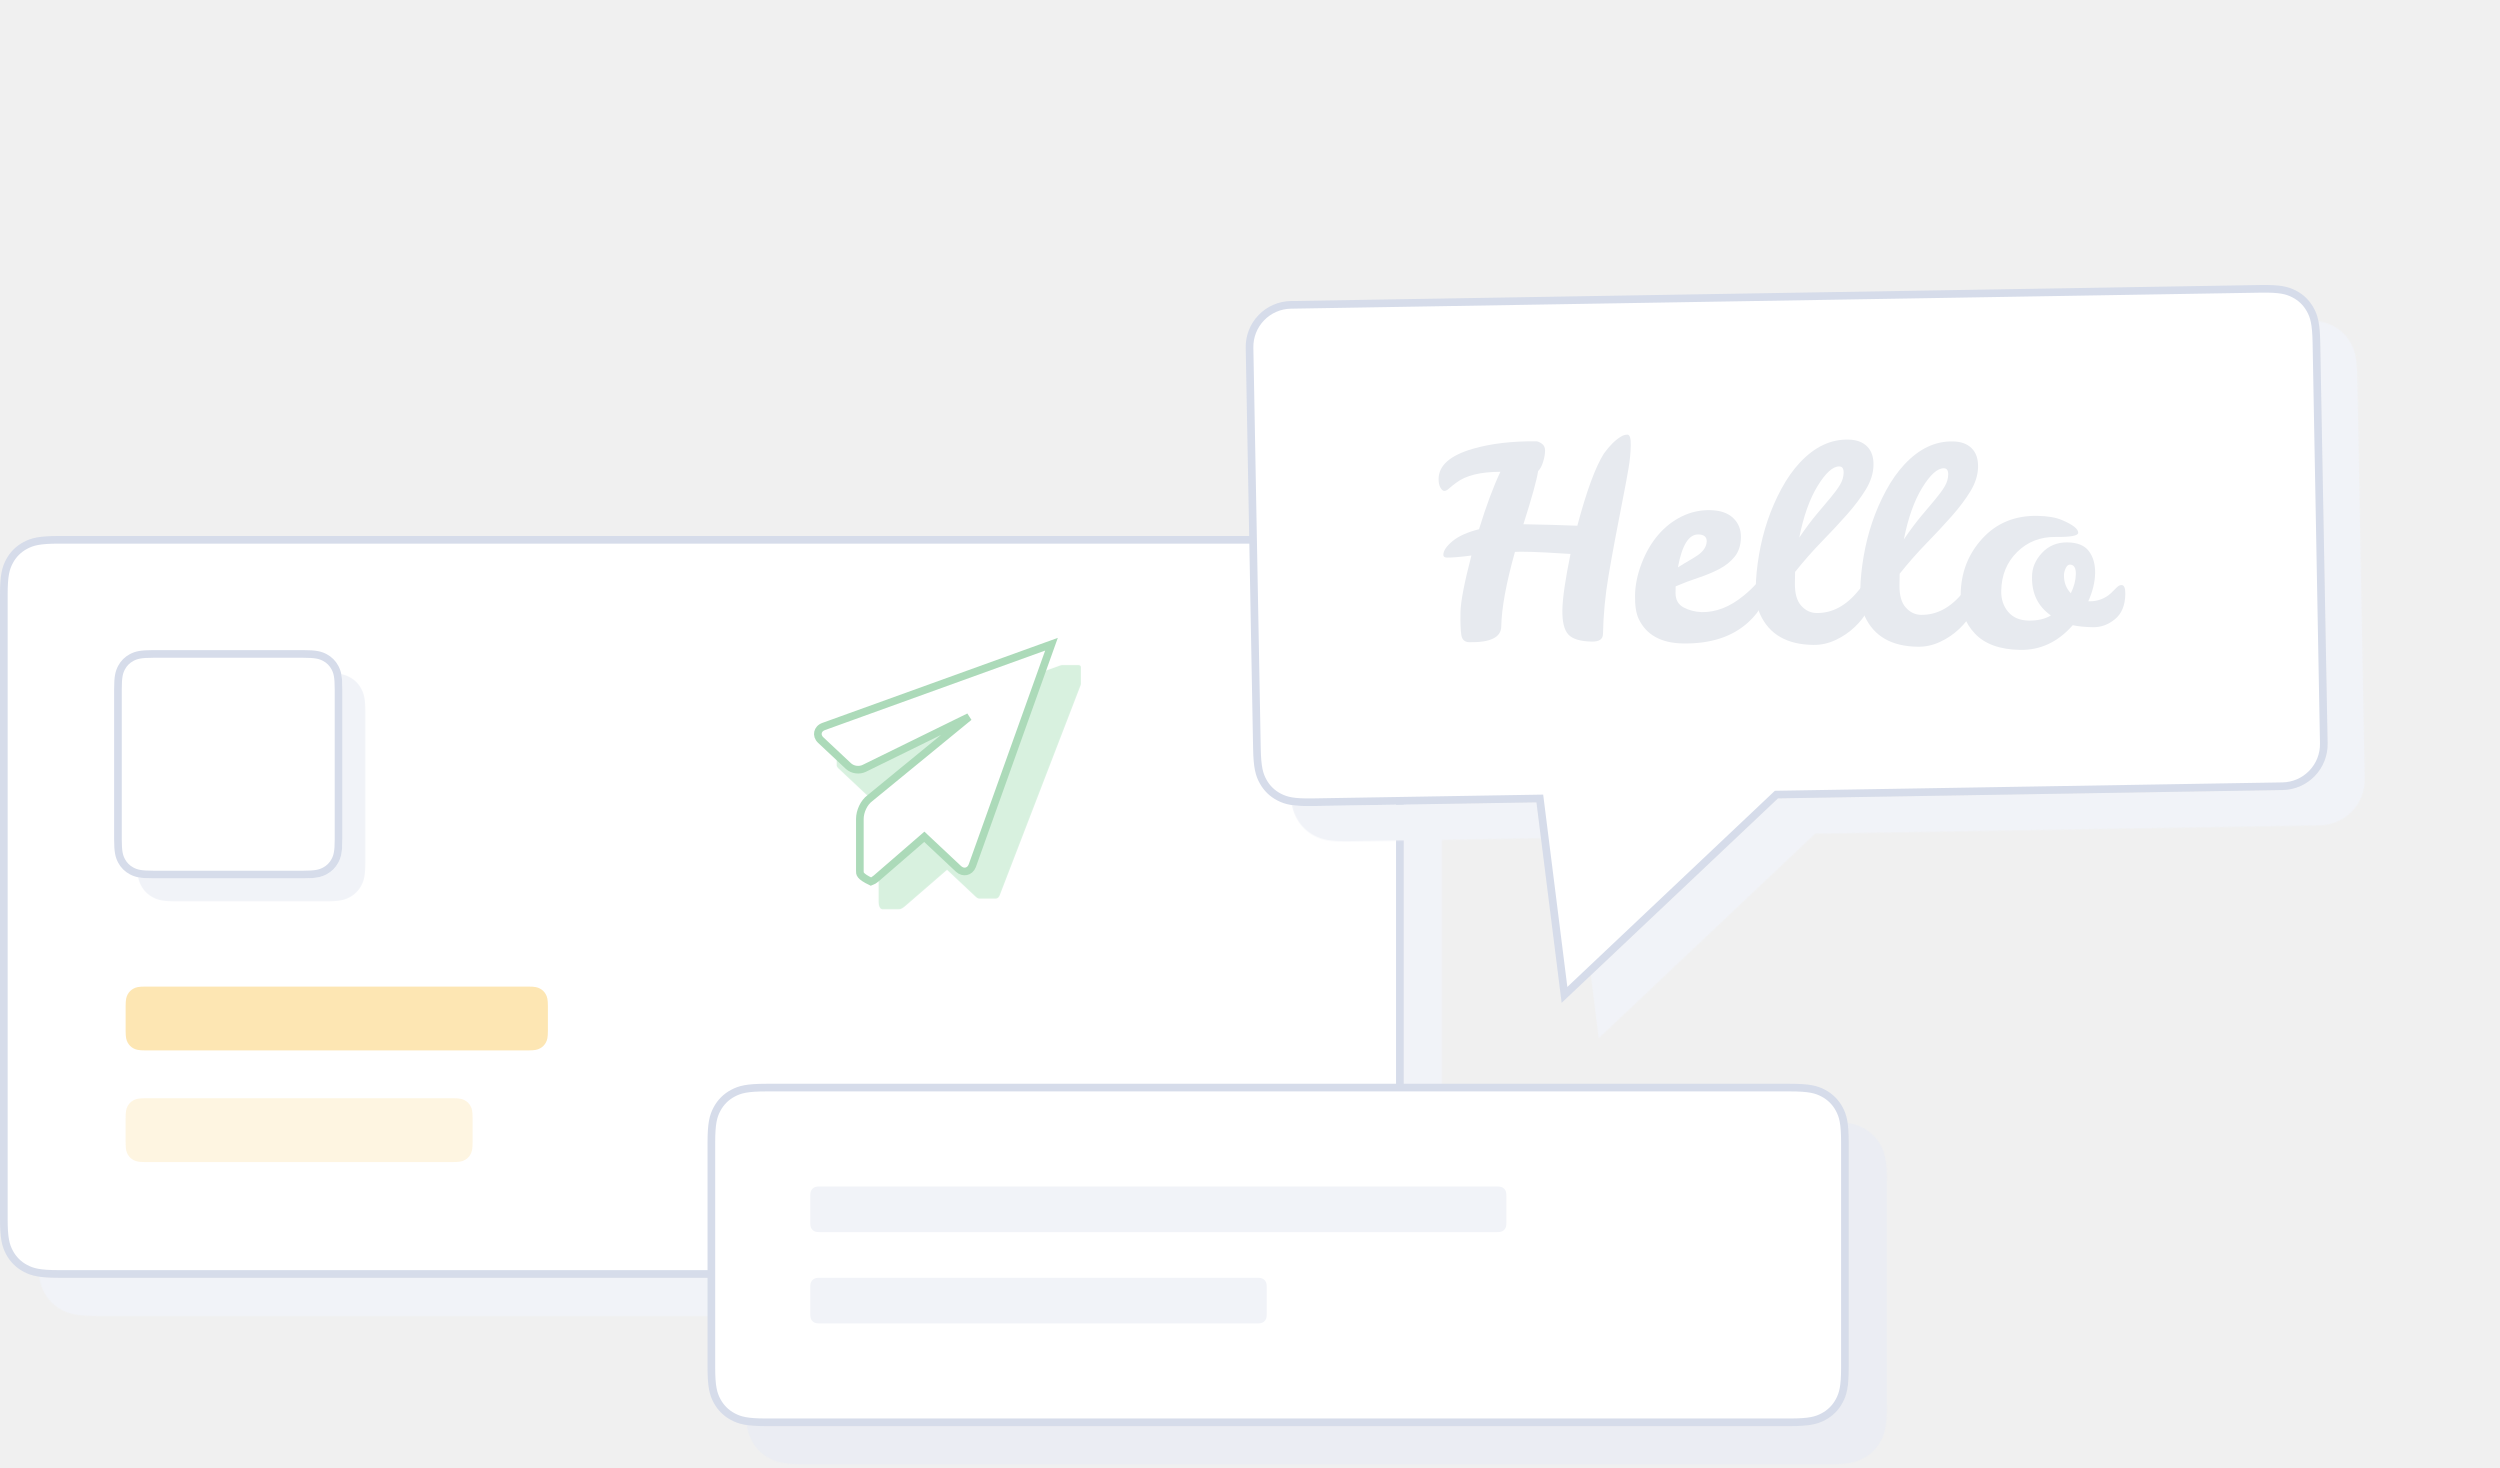
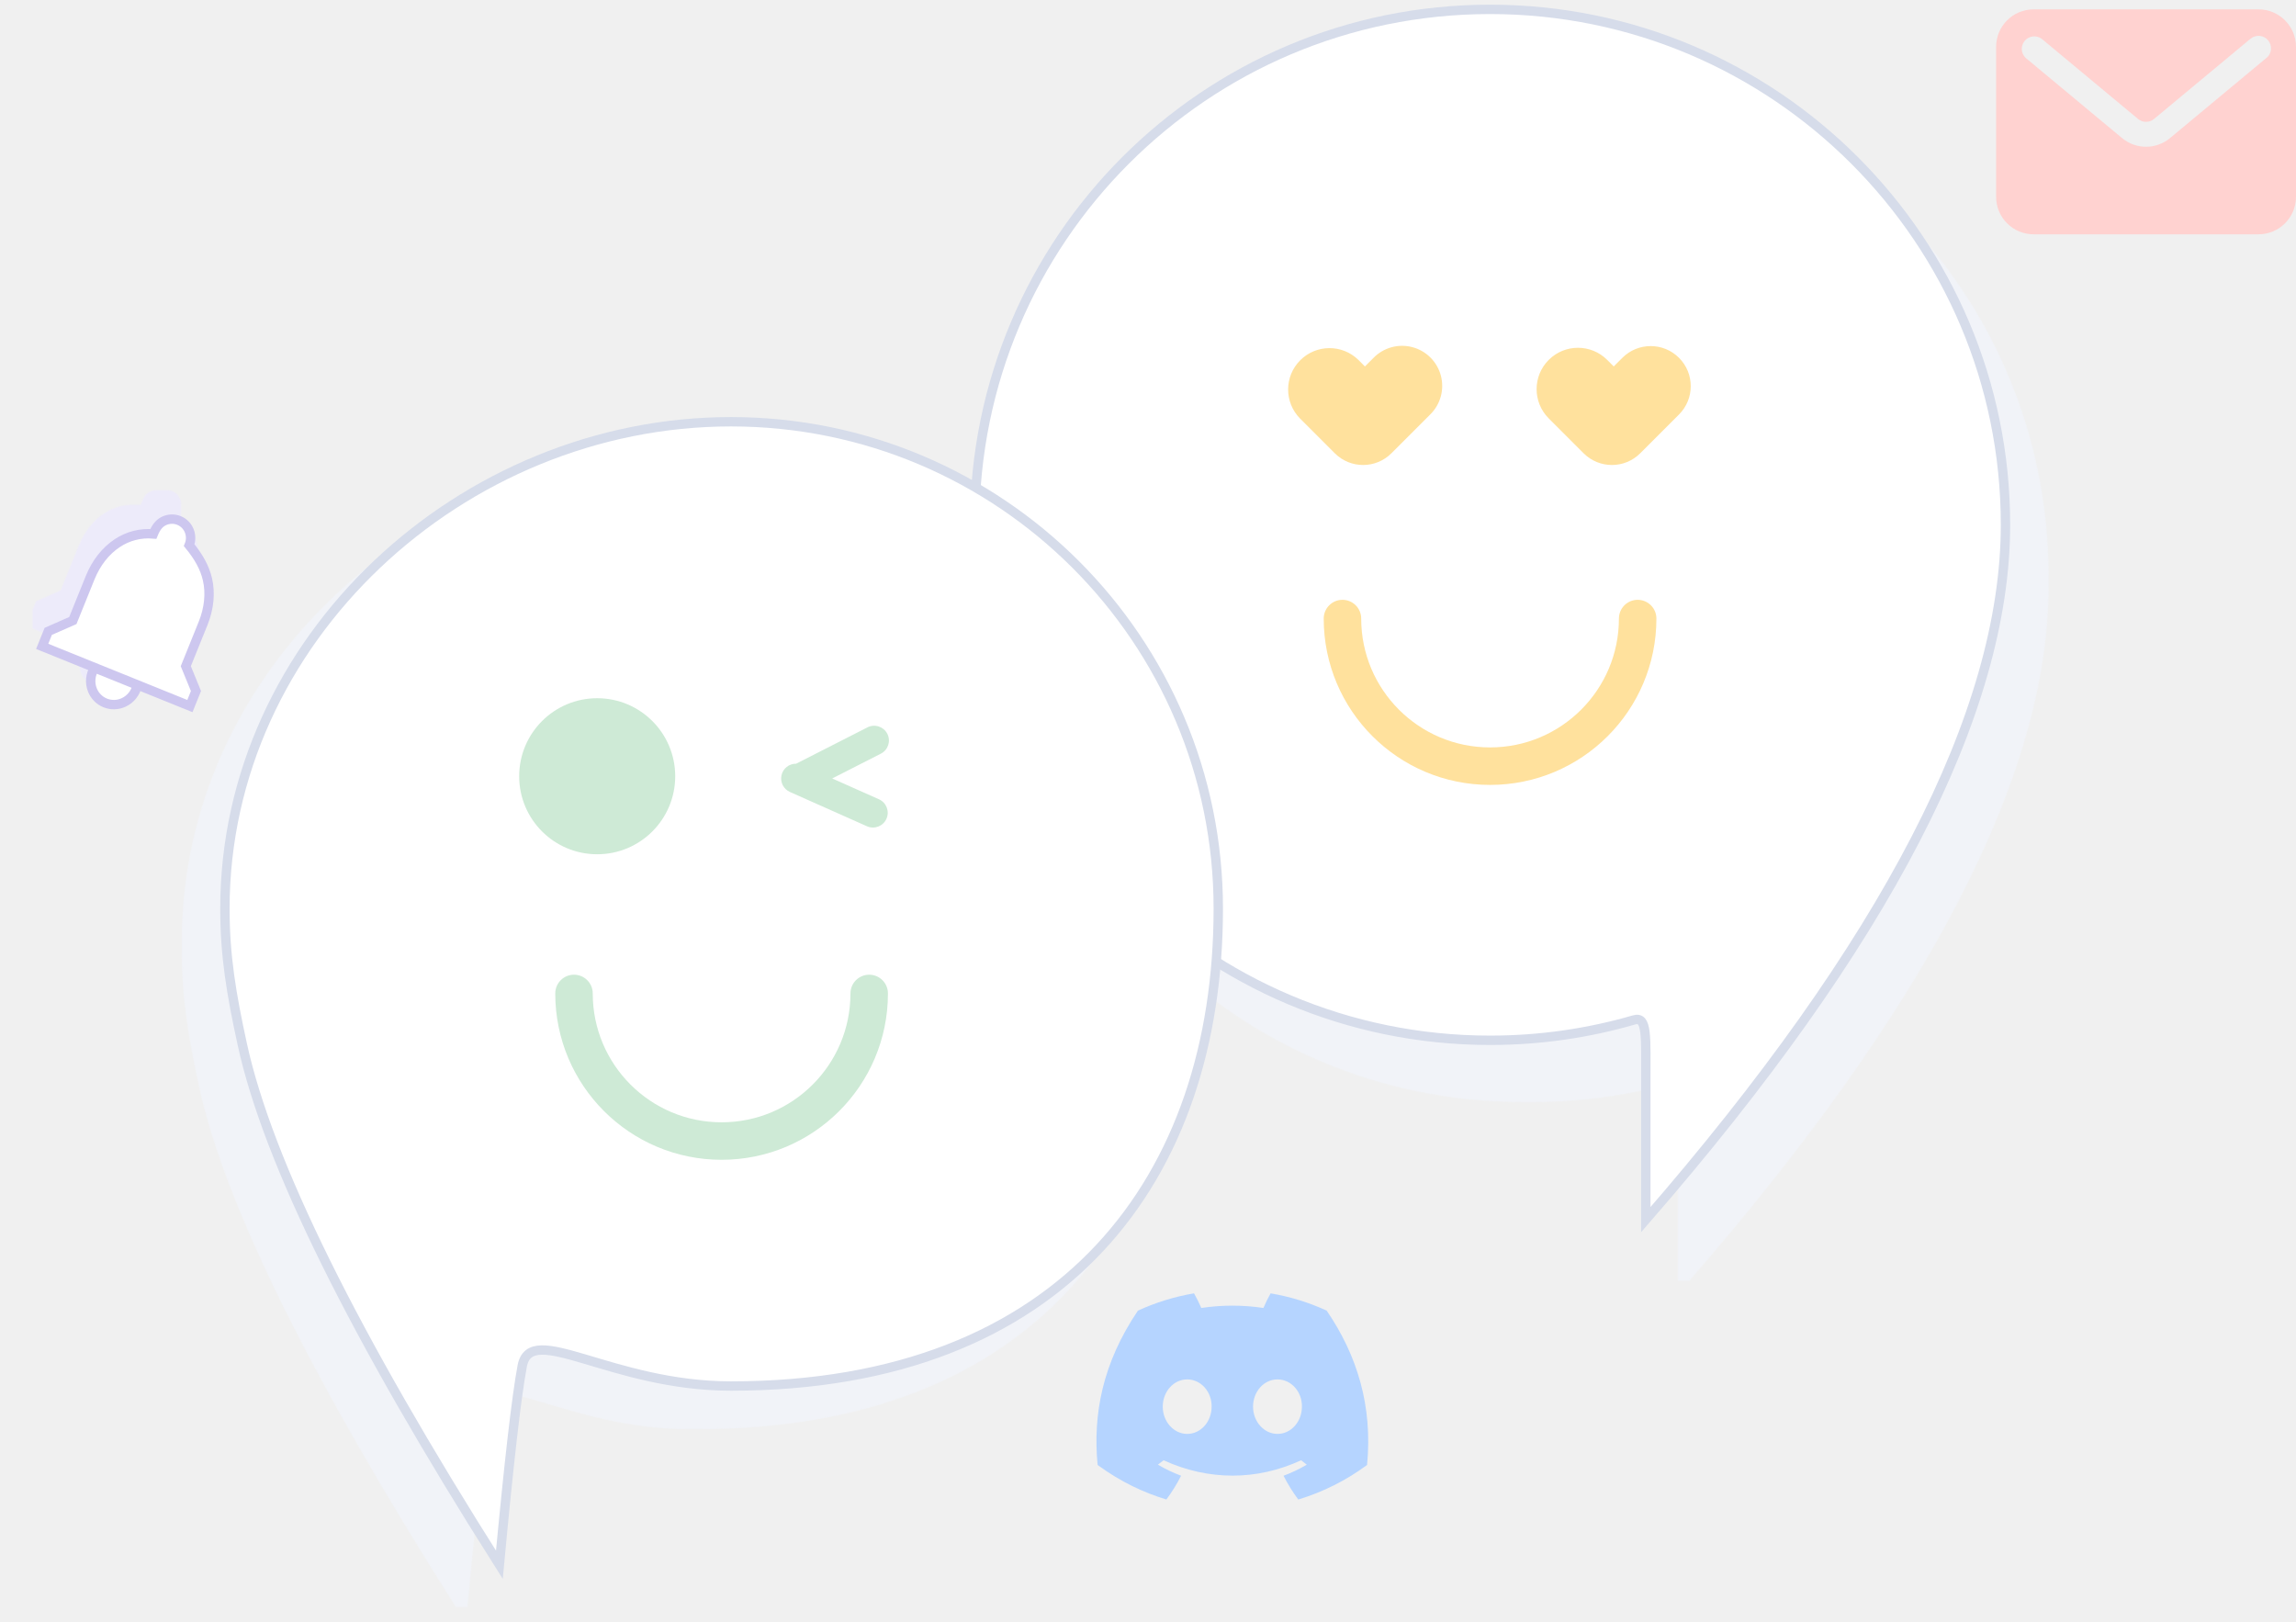
- <svg xmlns="http://www.w3.org/2000/svg" xmlns:xlink="http://www.w3.org/1999/xlink" width="327" height="192" viewBox="0 0 327 192">
+ <svg xmlns="http://www.w3.org/2000/svg" xmlns:xlink="http://www.w3.org/1999/xlink" width="245" height="173" viewBox="0 0 245 173">
  <defs>
-     <filter x="-1.4%" y="-2.6%" width="105.4%" height="110.3%" filterUnits="objectBoundingBox" id="jhc2khyzya">
-       <feOffset dx="5" dy="5" in="SourceAlpha" result="shadowOffsetOuter1" />
+     <filter x="-25%" y="-20%" width="137.5%" height="130%" filterUnits="objectBoundingBox" id="1ktrlwmv5a">
+       <feMorphology radius="1" operator="dilate" in="SourceAlpha" result="shadowSpreadOuter1" />
+       <feOffset dx="-2" dy="-2" in="shadowSpreadOuter1" result="shadowOffsetOuter1" />
+       <feComposite in="shadowOffsetOuter1" in2="SourceAlpha" operator="out" result="shadowOffsetOuter1" />
+       <feColorMatrix values="0 0 0 0 0.931 0 0 0 0 0.921 0 0 0 0 0.982 0 0 0 1 0" in="shadowOffsetOuter1" />
+     </filter>
+     <filter x="-3.2%" y="-2.7%" width="110%" height="110.7%" filterUnits="objectBoundingBox" id="iplnau385c">
+       <feMorphology radius=".5" operator="dilate" in="SourceAlpha" result="shadowSpreadOuter1" />
+       <feOffset dx="4" dy="6" in="shadowSpreadOuter1" result="shadowOffsetOuter1" />
      <feComposite in="shadowOffsetOuter1" in2="SourceAlpha" operator="out" result="shadowOffsetOuter1" />
      <feColorMatrix values="0 0 0 0 0.945 0 0 0 0 0.953 0 0 0 0 0.973 0 0 0 1 0" in="shadowOffsetOuter1" />
    </filter>
-     <filter x="-5%" y="-5%" width="120.1%" height="120.1%" filterUnits="objectBoundingBox" id="alndsairbc">
-       <feOffset dx="3" dy="3" in="SourceAlpha" result="shadowOffsetOuter1" />
+     <filter x="-2.4%" y="-2%" width="108.5%" height="108.2%" filterUnits="objectBoundingBox" id="199vwvatme">
+       <feMorphology radius=".5" operator="dilate" in="SourceAlpha" result="shadowSpreadOuter1" />
+       <feOffset dx="4" dy="4" in="shadowSpreadOuter1" result="shadowOffsetOuter1" />
      <feComposite in="shadowOffsetOuter1" in2="SourceAlpha" operator="out" result="shadowOffsetOuter1" />
      <feColorMatrix values="0 0 0 0 0.945 0 0 0 0 0.953 0 0 0 0 0.973 0 0 0 1 0" in="shadowOffsetOuter1" />
    </filter>
-     <filter x="-1.7%" y="-5.6%" width="106.7%" height="122.3%" filterUnits="objectBoundingBox" id="nkdfvhiw7e">
-       <feOffset dx="5" dy="5" in="SourceAlpha" result="shadowOffsetOuter1" />
-       <feComposite in="shadowOffsetOuter1" in2="SourceAlpha" operator="out" result="shadowOffsetOuter1" />
-       <feColorMatrix values="0 0 0 0 0.92 0 0 0 0 0.929 0 0 0 0 0.952 0 0 0 1 0" in="shadowOffsetOuter1" />
-     </filter>
-     <filter x="-2%" y="-2.6%" width="107.9%" height="107.7%" filterUnits="objectBoundingBox" id="5fvjkl8msg">
-       <feOffset dx="6" dy="3" in="SourceAlpha" result="shadowOffsetOuter1" />
-       <feComposite in="shadowOffsetOuter1" in2="SourceAlpha" operator="out" result="shadowOffsetOuter1" />
-       <feColorMatrix values="0 0 0 0 0.945 0 0 0 0 0.953 0 0 0 0 0.973 0 0 0 1 0" in="shadowOffsetOuter1" />
-     </filter>
-     <filter x="-8.4%" y="-8.4%" width="126.9%" height="126.8%" filterUnits="objectBoundingBox" id="bazvjsmcpi">
-       <feMorphology radius="1" operator="dilate" in="SourceAlpha" result="shadowSpreadOuter1" />
-       <feOffset dx="3" dy="3" in="shadowSpreadOuter1" result="shadowOffsetOuter1" />
-       <feComposite in="shadowOffsetOuter1" in2="SourceAlpha" operator="out" result="shadowOffsetOuter1" />
-       <feColorMatrix values="0 0 0 0 0.847 0 0 0 0 0.945 0 0 0 0 0.875 0 0 0 1 0" in="shadowOffsetOuter1" />
-     </filter>
-     <path d="M7.692 70.05H175.91c2.674 0 3.644.28 4.622.802a5.452 5.452 0 0 1 2.268 2.268c.523.978.801 1.948.801 4.623v81.641c0 2.675-.278 3.645-.801 4.622a5.452 5.452 0 0 1-2.268 2.269c-.978.522-1.948.8-4.622.8H7.692c-2.675 0-3.645-.278-4.623-.8a5.452 5.452 0 0 1-2.268-2.269C.278 163.03 0 162.06 0 159.384V77.743c0-2.675.278-3.645.801-4.623a5.452 5.452 0 0 1 2.268-2.268c.978-.523 1.948-.801 4.623-.801z" id="c8t86tvmub" />
-     <path d="M20.055 84.978h19.598c1.783 0 2.43.185 3.082.534.651.349 1.163.86 1.512 1.512.348.652.534 1.299.534 3.082v19.598c0 1.783-.186 2.43-.534 3.081a3.635 3.635 0 0 1-1.512 1.512c-.652.349-1.299.535-3.082.535H20.055c-1.783 0-2.43-.186-3.082-.535a3.635 3.635 0 0 1-1.512-1.512c-.348-.651-.534-1.298-.534-3.081V90.106c0-1.783.186-2.43.534-3.082a3.635 3.635 0 0 1 1.512-1.512c.652-.349 1.299-.534 3.082-.534z" id="0wqj2mepad" />
-     <path d="M7.692 0h133.886c2.674 0 3.644.278 4.622.801a5.452 5.452 0 0 1 2.268 2.268c.523.978.801 1.948.801 4.623v29.397c0 2.675-.278 3.645-.801 4.622a5.452 5.452 0 0 1-2.268 2.268c-.978.523-1.948.802-4.622.802H7.692c-2.675 0-3.645-.279-4.623-.802a5.452 5.452 0 0 1-2.268-2.268C.278 40.734 0 39.764 0 37.09V7.692c0-2.675.278-3.645.801-4.623A5.452 5.452 0 0 1 3.07.801C4.047.278 5.017 0 7.692 0z" id="rm84d7qdpf" />
-     <path d="M129.466.099a5.451 5.451 0 0 1 2.855 1.454c.8.768 1.363 1.603 2.191 4.143l16.242 49.825a6 6 0 0 1-3.845 7.564l-.01.003-62.793 20.336-19.24 33.85-10.818-24.115-27.824 9.012c-2.542.823-3.549.857-4.64.662a5.451 5.451 0 0 1-2.854-1.455c-.8-.767-1.363-1.602-2.191-4.142L.297 47.41a6 6 0 0 1 3.845-7.564l.01-.003L124.828.76c2.542-.823 3.549-.858 4.64-.662z" id="97bw8qugeh" />
-     <path d="M22.709 6.067c.93-.48 1.03-.337.228.318L6.639 19.74c-.71.513-1.144 1.511-1.144 2.345v6.793c0 1.008.528 1.277 1.316.603l6.627-5.739 4.793 4.5c.377.351.817.254 1.002-.218L29.8.591c.185-.472-.073-.71-.567-.531L.445 10.454c-.497.177-.592.606-.213.96l3.612 3.39c.375.352 1.056.445 1.519.204l17.346-8.94z" id="0ps18k5bgj" />
+     <path d="M11.164 74.269c1.1 0 2-.923 2-2.052h-4c0 1.129.89 2.052 2 2.052zm6-6.154v-5.128c0-3.15-1.64-5.785-4.5-6.482v-.698c0-.851-.67-1.538-1.5-1.538s-1.5.687-1.5 1.538v.698c-2.87.697-4.5 3.323-4.5 6.482v5.128l-2 2.051v1.026h16v-1.026l-2-2.051z" id="x0roztsjmb" />
+     <path d="M155 110c5.331 0 10.486-.759 15.36-2.174 1.435-.416 1.26 1.635 1.26 6.869v14.441C197.207 99.712 210 75 210 55c0-30.376-24.624-55-55-55s-55 24.624-55 55 24.624 55 55 55z" id="5fuvciu9qd" />
+     <path d="M72 146.89c12.816 0 21.363-6.957 22.273-2.147.607 3.207 1.42 10.28 2.44 21.22 15.567-24.55 24.709-43.055 27.427-55.51 1.184-5.426 1.86-9.473 1.86-14.508C126 67.257 100.719 44 72 44S20 67.257 20 95.945c0 28.689 16.445 50.945 52 50.945z" id="lh3c704v1f" />
  </defs>
  <g fill="none" fill-rule="evenodd">
-     <g transform="translate(0 .057)">
-       <use fill="#000" filter="url(#jhc2khyzya)" xlink:href="#c8t86tvmub" />
-       <path stroke="#D6DCEA" d="M175.91 70.55c2.533 0 3.458.247 4.386.743a4.959 4.959 0 0 1 2.063 2.063c.496.928.742 1.854.742 4.387v81.641c0 2.533-.246 3.459-.742 4.387a4.959 4.959 0 0 1-2.063 2.063c-.928.496-1.853.742-4.386.742H7.692c-2.533 0-3.459-.246-4.387-.742a4.959 4.959 0 0 1-2.063-2.063c-.496-.928-.742-1.854-.742-4.387V77.743c0-2.533.246-3.459.742-4.387a4.959 4.959 0 0 1 2.063-2.063c.928-.496 1.854-.742 4.387-.742z" stroke-linejoin="square" fill="#FFF" />
+     <g fill-rule="nonzero" transform="rotate(22 10.591 75.058)">
+       <use fill="#000" filter="url(#1ktrlwmv5a)" xlink:href="#x0roztsjmb" />
+       <path stroke="#CDC7EF" d="M13.616 71.717a2.582 2.582 0 0 1-.682 2.298 2.468 2.468 0 0 1-1.77.754c-.694 0-1.32-.287-1.772-.751a2.59 2.59 0 0 1-.682-2.3zM11.164 53.77c.554 0 1.056.229 1.419.6.358.368.58.876.58 1.438 1.346.735 2.422 1.564 3.185 2.664.853 1.227 1.316 2.799 1.316 4.516v4.924l2 2.052v1.729h-17v-1.73l2-2.05v-4.925c0-1.723.46-3.295 1.311-4.521a5.984 5.984 0 0 1 3.189-2.342c0-.88.222-1.387.58-1.754.363-.372.865-.601 1.42-.601z" fill="#FFF" fill-rule="evenodd" />
    </g>
-     <g transform="translate(0 .057)">
-       <use fill="#000" filter="url(#alndsairbc)" xlink:href="#0wqj2mepad" />
-       <path stroke="#D6DCEA" d="M39.653 85.478c1.641 0 2.244.153 2.846.475a3.142 3.142 0 0 1 1.307 1.307c.322.602.475 1.204.475 2.846v19.598c0 1.641-.153 2.244-.475 2.846a3.142 3.142 0 0 1-1.307 1.306c-.602.322-1.205.476-2.846.476H20.055c-1.642 0-2.244-.154-2.846-.476a3.142 3.142 0 0 1-1.307-1.306c-.322-.602-.475-1.205-.475-2.846V90.106c0-1.642.153-2.244.475-2.846a3.142 3.142 0 0 1 1.307-1.307c.602-.322 1.204-.475 2.846-.475z" stroke-linejoin="square" fill="#FFF" />
+     <path d="M141.566 139.842a23.969 23.969 0 0 0-5.983-1.842c-.258.457-.559 1.07-.767 1.56a22.411 22.411 0 0 0-6.63 0 16.529 16.529 0 0 0-.776-1.56c-2.1.356-4.11.984-5.987 1.847-3.787 5.607-4.813 11.075-4.3 16.466 2.511 1.838 4.945 2.954 7.338 3.685a17.82 17.82 0 0 0 1.572-2.537 15.588 15.588 0 0 1-2.475-1.18c.207-.15.41-.308.606-.47 4.772 2.187 9.957 2.187 14.671 0 .199.162.402.32.607.47a15.55 15.55 0 0 1-2.48 1.183c.455.89.98 1.74 1.572 2.536a24.058 24.058 0 0 0 7.343-3.687c.602-6.249-1.029-11.667-4.311-16.47zm-14.883 13.156c-1.433 0-2.608-1.31-2.608-2.907 0-1.596 1.15-2.908 2.608-2.908 1.457 0 2.632 1.31 2.607 2.908.002 1.596-1.15 2.907-2.607 2.907zm9.634 0c-1.432 0-2.607-1.31-2.607-2.907 0-1.596 1.15-2.908 2.607-2.908 1.458 0 2.633 1.31 2.607 2.908 0 1.596-1.15 2.907-2.607 2.907z" fill="#B5D4FF" fill-rule="nonzero" />
+     <path d="M241 1h-24a4 4 0 0 0-4 4v16a4 4 0 0 0 4 4h24a4 4 0 0 0 4-4V5a4 4 0 0 0-4-4zm.853 5.173-10.293 8.56a4 4 0 0 1-5.12 0l-10.293-8.56a1.333 1.333 0 0 1 1.706-2.04l10.294 8.56a1.333 1.333 0 0 0 1.706 0l10.294-8.56a1.335 1.335 0 0 1 1.706 2.054v-.014z" fill="#FFD2D0" fill-rule="nonzero" />
+     <g transform="translate(4 1)">
+       <use fill="#000" filter="url(#iplnau385c)" xlink:href="#5fuvciu9qd" />
+       <use stroke="#D6DCEA" fill="#FFF" xlink:href="#5fuvciu9qd" />
    </g>
-     <path d="M18.997 129.045H69.1c.892 0 1.215.093 1.541.268.326.174.582.43.756.756.174.326.267.649.267 1.54v3.219c0 .891-.093 1.215-.267 1.54-.174.326-.43.582-.756.757-.326.174-.65.267-1.54.267H18.996c-.891 0-1.214-.093-1.54-.267a1.817 1.817 0 0 1-.756-.756c-.175-.326-.267-.65-.267-1.541v-3.219c0-.891.092-1.214.267-1.54.174-.326.43-.582.756-.756.326-.175.649-.268 1.54-.268z" fill="#FDE6B3" />
-     <path d="M18.997 143.651h40.255c.892 0 1.215.093 1.54.268.327.174.583.43.757.756.174.325.267.649.267 1.54v3.219c0 .891-.093 1.215-.267 1.54-.174.326-.43.582-.756.756-.326.175-.65.268-1.54.268H18.996c-.891 0-1.214-.093-1.54-.268a1.817 1.817 0 0 1-.756-.756c-.175-.325-.267-.649-.267-1.54v-3.219c0-.891.092-1.215.267-1.54.174-.326.43-.582.756-.756.326-.175.649-.268 1.54-.268z" fill="#FDE6B3" opacity=".402" />
-     <g transform="translate(92.547 141.757)">
-       <use fill="#000" filter="url(#nkdfvhiw7e)" xlink:href="#rm84d7qdpf" />
-       <path stroke="#D6DCEA" d="M7.692.5h133.886c2.533 0 3.458.246 4.386.742a4.959 4.959 0 0 1 2.063 2.063c.496.928.742 1.854.742 4.387v29.397c0 2.533-.246 3.459-.742 4.387a4.959 4.959 0 0 1-2.063 2.063c-.928.496-1.853.742-4.386.742H7.692c-2.533 0-3.459-.246-4.387-.742a4.959 4.959 0 0 1-2.063-2.063C.746 40.548.5 39.622.5 37.089V7.692c0-2.533.246-3.459.742-4.387a4.959 4.959 0 0 1 2.063-2.063C4.233.746 5.16.5 7.692.5z" stroke-linejoin="square" fill="#FFF" />
+     <g transform="matrix(-1 0 0 1 150 1)">
+       <use fill="#000" filter="url(#199vwvatme)" xlink:href="#lh3c704v1f" />
+       <use stroke="#D6DCEA" fill="#FFF" xlink:href="#lh3c704v1f" />
    </g>
-     <path d="M107.263 155.192h88.49c.446 0 .608.046.771.133.163.087.29.215.378.378.087.163.134.325.134.77v3.407c0 .446-.047.608-.134.77a.909.909 0 0 1-.378.379c-.163.087-.325.133-.77.133h-88.49c-.447 0-.608-.046-.771-.133a.909.909 0 0 1-.378-.378c-.087-.163-.134-.325-.134-.77v-3.407c0-.446.047-.608.134-.77a.909.909 0 0 1 .378-.379c.163-.087.324-.133.77-.133zM107.263 167.133h57.144c.446 0 .607.047.77.134.163.087.291.215.378.378.088.163.134.324.134.77v3.407c0 .446-.046.607-.134.77a.909.909 0 0 1-.378.378c-.163.088-.324.134-.77.134h-57.144c-.446 0-.607-.046-.77-.134a.909.909 0 0 1-.378-.378c-.087-.163-.134-.324-.134-.77v-3.407c0-.446.047-.607.134-.77a.909.909 0 0 1 .378-.378c.163-.087.324-.134.77-.134z" fill="#F1F3F8" />
-     <g>
-       <g transform="rotate(17 88.068 590.584)">
-         <use fill="#000" filter="url(#5fvjkl8msg)" xlink:href="#97bw8qugeh" />
-         <path stroke="#D6DCEA" d="M124.981 1.237c2.407-.78 3.362-.831 4.397-.646.992.178 1.87.625 2.597 1.323.758.728 1.278 1.531 2.062 3.937l16.242 49.825a5.483 5.483 0 0 1-.327 4.196 5.482 5.482 0 0 1-3.197 2.737l-62.988 20.4-18.849 33.16-10.597-23.624-28.251 9.15c-2.407.78-3.362.831-4.397.646a4.958 4.958 0 0 1-2.597-1.323c-.758-.728-1.278-1.531-2.062-3.937L.772 47.256A5.483 5.483 0 0 1 1.1 43.06a5.482 5.482 0 0 1 3.197-2.736z" stroke-linejoin="square" fill="#FFF" />
-       </g>
-       <g fill="#E7EAEF" fill-rule="nonzero">
-         <path d="M199.262 68.57c2.544.044 4.895.109 7.054.194 1.207-4.54 2.367-7.687 3.477-9.444.738-1.02 1.471-1.75 2.199-2.194.291-.187.587-.278.887-.273.3.005.442.476.425 1.412a19.773 19.773 0 0 1-.285 2.947c-.174 1.03-.393 2.214-.656 3.553-.87 4.402-1.525 7.919-1.967 10.552a51.463 51.463 0 0 0-.727 7.62c-.012.672-.497 1-1.457.983-1.512-.027-2.539-.339-3.08-.936-.542-.598-.8-1.67-.772-3.218.027-1.548.381-3.984 1.063-7.309-2.637-.166-4.304-.255-5-.267l-1.475-.026a8.744 8.744 0 0 0-.793.023c-1.152 4.108-1.749 7.362-1.79 9.762-.025 1.416-1.417 2.1-4.177 2.051-.6-.01-.949-.322-1.046-.936-.097-.614-.134-1.61-.11-2.99.024-1.38.5-3.85 1.426-7.41-1.468.19-2.537.279-3.21.267-.311-.005-.465-.128-.46-.368.008-.528.409-1.121 1.2-1.78.792-.658 1.947-1.177 3.466-1.559.942-3.056 1.873-5.56 2.796-7.512-2.593.002-4.51.473-5.75 1.412-.389.28-.705.533-.95.757-.243.224-.455.334-.635.331-.18-.003-.352-.15-.515-.441-.162-.29-.24-.676-.231-1.156.03-1.752 1.53-3.058 4.497-3.918 2.364-.68 5.106-1.003 8.226-.973l.072.001c.168.003.4.103.697.3.296.198.44.512.433.944-.007.432-.094.917-.26 1.454-.164.537-.381.935-.65 1.195-.164 1.125-.804 3.442-1.922 6.951zM222.573 80.066c1.872.033 3.697-.68 5.474-2.137a15.132 15.132 0 0 0 1.61-1.502c.417-.46.733-.69.949-.686.336.006.498.345.486 1.017-.011.672-.204 1.419-.579 2.24-.374.822-.988 1.621-1.842 2.398-2.098 1.908-4.946 2.83-8.546 2.768-2.855-.05-4.78-1.116-5.777-3.198-.347-.726-.509-1.76-.486-3.105.024-1.343.312-2.736.866-4.179.553-1.443 1.277-2.684 2.17-3.725.895-1.04 1.923-1.844 3.085-2.412a8.003 8.003 0 0 1 3.705-.818c1.308.023 2.31.365 3.007 1.025.696.66 1.036 1.506 1.018 2.538-.018 1.032-.291 1.873-.818 2.524-.528.651-1.203 1.191-2.027 1.621-.824.43-1.736.81-2.738 1.14a36.42 36.42 0 0 0-2.954 1.119l-.016.9c.009.864.358 1.482 1.048 1.854.69.373 1.478.578 2.365.618zm-.434-10.161c-1.248-.022-2.137 1.415-2.668 4.31.51-.327.989-.619 1.437-.875.449-.256.843-.502 1.183-.736.73-.515 1.112-1.108 1.148-1.78.01-.6-.357-.906-1.1-.92z" />
-         <path d="M237.189 84.354c-3.432-.036-5.75-1.361-6.952-3.974-.416-.92-.612-2.07-.588-3.45.024-1.379.17-2.847.437-4.402.534-3.111 1.508-5.975 2.922-8.59.72-1.332 1.52-2.47 2.4-3.415 1.933-2.079 4.063-3.086 6.39-3.021 1.032.018 1.837.314 2.415.888.578.574.858 1.39.84 2.445-.02 1.056-.35 2.112-.992 3.17-.643 1.056-1.46 2.146-2.452 3.27a97.298 97.298 0 0 1-3.284 3.524 53.846 53.846 0 0 0-3.526 4.007l-.025 1.44c-.024 1.344.247 2.333.812 2.967.565.634 1.232.957 2 .97 2.063.037 3.905-.951 5.524-2.963.663-.829 1.162-1.24 1.498-1.234.336.006.497.417.482 1.232-.014.816-.25 1.646-.71 2.49a9.302 9.302 0 0 1-1.786 2.31 9.363 9.363 0 0 1-2.514 1.702c-.944.44-1.907.65-2.891.634zm2.28-19.296c.516-.615.921-1.172 1.218-1.67.297-.5.45-1.019.46-1.559.009-.54-.178-.813-.562-.82-.84-.014-1.785.833-2.835 2.543-1.05 1.71-1.852 3.965-2.405 6.763.838-1.233 1.606-2.264 2.305-3.092.698-.828 1.305-1.55 1.82-2.165z" />
-         <path d="M250.867 84.592c-3.432-.036-5.75-1.36-6.952-3.974-.416-.919-.612-2.069-.588-3.448.024-1.38.17-2.848.437-4.403.534-3.112 1.508-5.975 2.922-8.59.72-1.332 1.52-2.47 2.4-3.415 1.933-2.079 4.063-3.086 6.39-3.021 1.032.018 1.837.314 2.415.888.578.574.858 1.39.84 2.445-.02 1.056-.35 2.112-.992 3.17-.643 1.056-1.46 2.146-2.452 3.269a97.298 97.298 0 0 1-3.284 3.525 53.846 53.846 0 0 0-3.526 4.007l-.025 1.44c-.024 1.344.247 2.333.812 2.967.565.634 1.232.957 2 .97 2.063.037 3.905-.951 5.524-2.963.663-.829 1.162-1.24 1.498-1.234.336.005.497.416.482 1.232-.014.816-.25 1.646-.71 2.49a9.302 9.302 0 0 1-1.786 2.31 9.363 9.363 0 0 1-2.514 1.702c-.944.44-1.908.65-2.891.633zm2.28-19.295c.516-.615.921-1.172 1.218-1.67.297-.5.45-1.02.46-1.559.009-.54-.179-.813-.562-.82-.84-.015-1.785.833-2.835 2.543-1.05 1.71-1.852 3.964-2.405 6.763.838-1.234 1.606-2.264 2.305-3.092.698-.828 1.305-1.55 1.82-2.165z" />
-         <path d="M271.115 81.777c-1.935 2.199-4.228 3.275-6.88 3.229-2.651-.047-4.625-.76-5.921-2.138-1.296-1.379-1.915-3.076-1.856-5.091.026-2.856.969-5.3 2.829-7.332 1.86-2.032 4.265-3.022 7.217-2.97 1.344.023 2.42.21 3.23.56 1.406.6 2.105 1.153 2.096 1.657-.007.384-1 .565-2.98.542-1.98-.023-3.648.632-5.003 1.965-1.356 1.333-2.051 3.03-2.087 5.094-.02 1.08.283 1.992.906 2.735.623.743 1.517 1.124 2.68 1.145 1.164.02 2.134-.203 2.91-.67-1.683-1.181-2.506-2.864-2.468-5.048-.004-1.152.429-2.194 1.297-3.127.869-.933 1.969-1.394 3.3-1.383 1.333.011 2.28.394 2.843 1.148.563.754.834 1.713.814 2.876-.02 1.164-.318 2.39-.892 3.675l.216.004a4.005 4.005 0 0 0 2.755-1.068c.293-.283.543-.53.75-.743.209-.212.42-.317.636-.313.336.006.497.405.484 1.197-.026 1.463-.477 2.554-1.354 3.27-.876.717-1.837 1.067-2.88 1.048-1.044-.018-1.925-.105-2.642-.262zm-.251-4.18c.423-.857.641-1.694.656-2.51.014-.816-.243-1.228-.77-1.237-.217-.004-.4.149-.549.458-.15.31-.227.608-.232.896-.016.96.282 1.757.895 2.392z" />
+     <g fill-rule="nonzero">
+       <path d="M143.25 66c0 8.698 7.052 15.75 15.75 15.75s15.75-7.052 15.75-15.75" stroke="#FFE19D" stroke-width="4" stroke-linecap="round" />
+       <g fill="#FFE19D">
+         <path d="M148.476 48.363a4.275 4.275 0 0 1-6.045 0l-.053-.054a4.503 4.503 0 0 1-.045-.044l-3.623-3.623a4.413 4.413 0 0 1 6.24-6.241l.698.699.92-.92a4.275 4.275 0 1 1 6.045 6.046l-4.137 4.137zM165.26 38.401a4.413 4.413 0 0 1 6.24 0l.697.698.92-.919a4.275 4.275 0 1 1 6.046 6.046l-4.014 4.013a4.503 4.503 0 0 1-.025.026l-.027.026-.07.072a4.275 4.275 0 0 1-6.046 0l-.053-.054a4.502 4.502 0 0 1-.045-.044l-3.623-3.623a4.413 4.413 0 0 1 0-6.241z" />
      </g>
    </g>
    <g fill-rule="nonzero">
-       <g transform="translate(107.474 85.035)">
-         <use fill="#000" filter="url(#bazvjsmcpi)" xlink:href="#0ps18k5bgj" />
-         <path stroke="#ACDAB9" d="m30.06-.771-10.358 28.97c-.168.434-.472.662-.792.731-.313.069-.682-.007-1.021-.323l-4.465-4.192-6.288 5.446c-.25.214-.483.349-.687.42-1.53-.739-1.454-1.06-1.454-1.403v-6.793c0-.976.512-2.137 1.338-2.741L19.276 8.738 5.588 15.455c-.317.163-.706.22-1.082.17a1.84 1.84 0 0 1-1.004-.456L-.11 11.78c-.357-.333-.437-.706-.368-1.02.068-.307.295-.612.753-.775L30.06-.771z" fill="#FFF" fill-rule="evenodd" />
+       <path d="M61.25 106c0 8.698 7.052 15.75 15.75 15.75s15.75-7.052 15.75-15.75" stroke="#CEEAD6" stroke-linecap="round" stroke-width="4" />
+       <g fill="#CEEAD6" transform="translate(55.4 74.5)">
+         <circle cx="8.325" cy="8.325" r="8.325" />
+         <path d="M39.284 3.798a1.575 1.575 0 0 1-.688 2.118L33.4 8.562l4.992 2.223a1.575 1.575 0 0 1-1.281 2.878l-8.222-3.661a1.575 1.575 0 0 1 .663-3.014l7.614-3.879a1.575 1.575 0 0 1 2.118.689z" />
      </g>
    </g>
  </g>
</svg>
